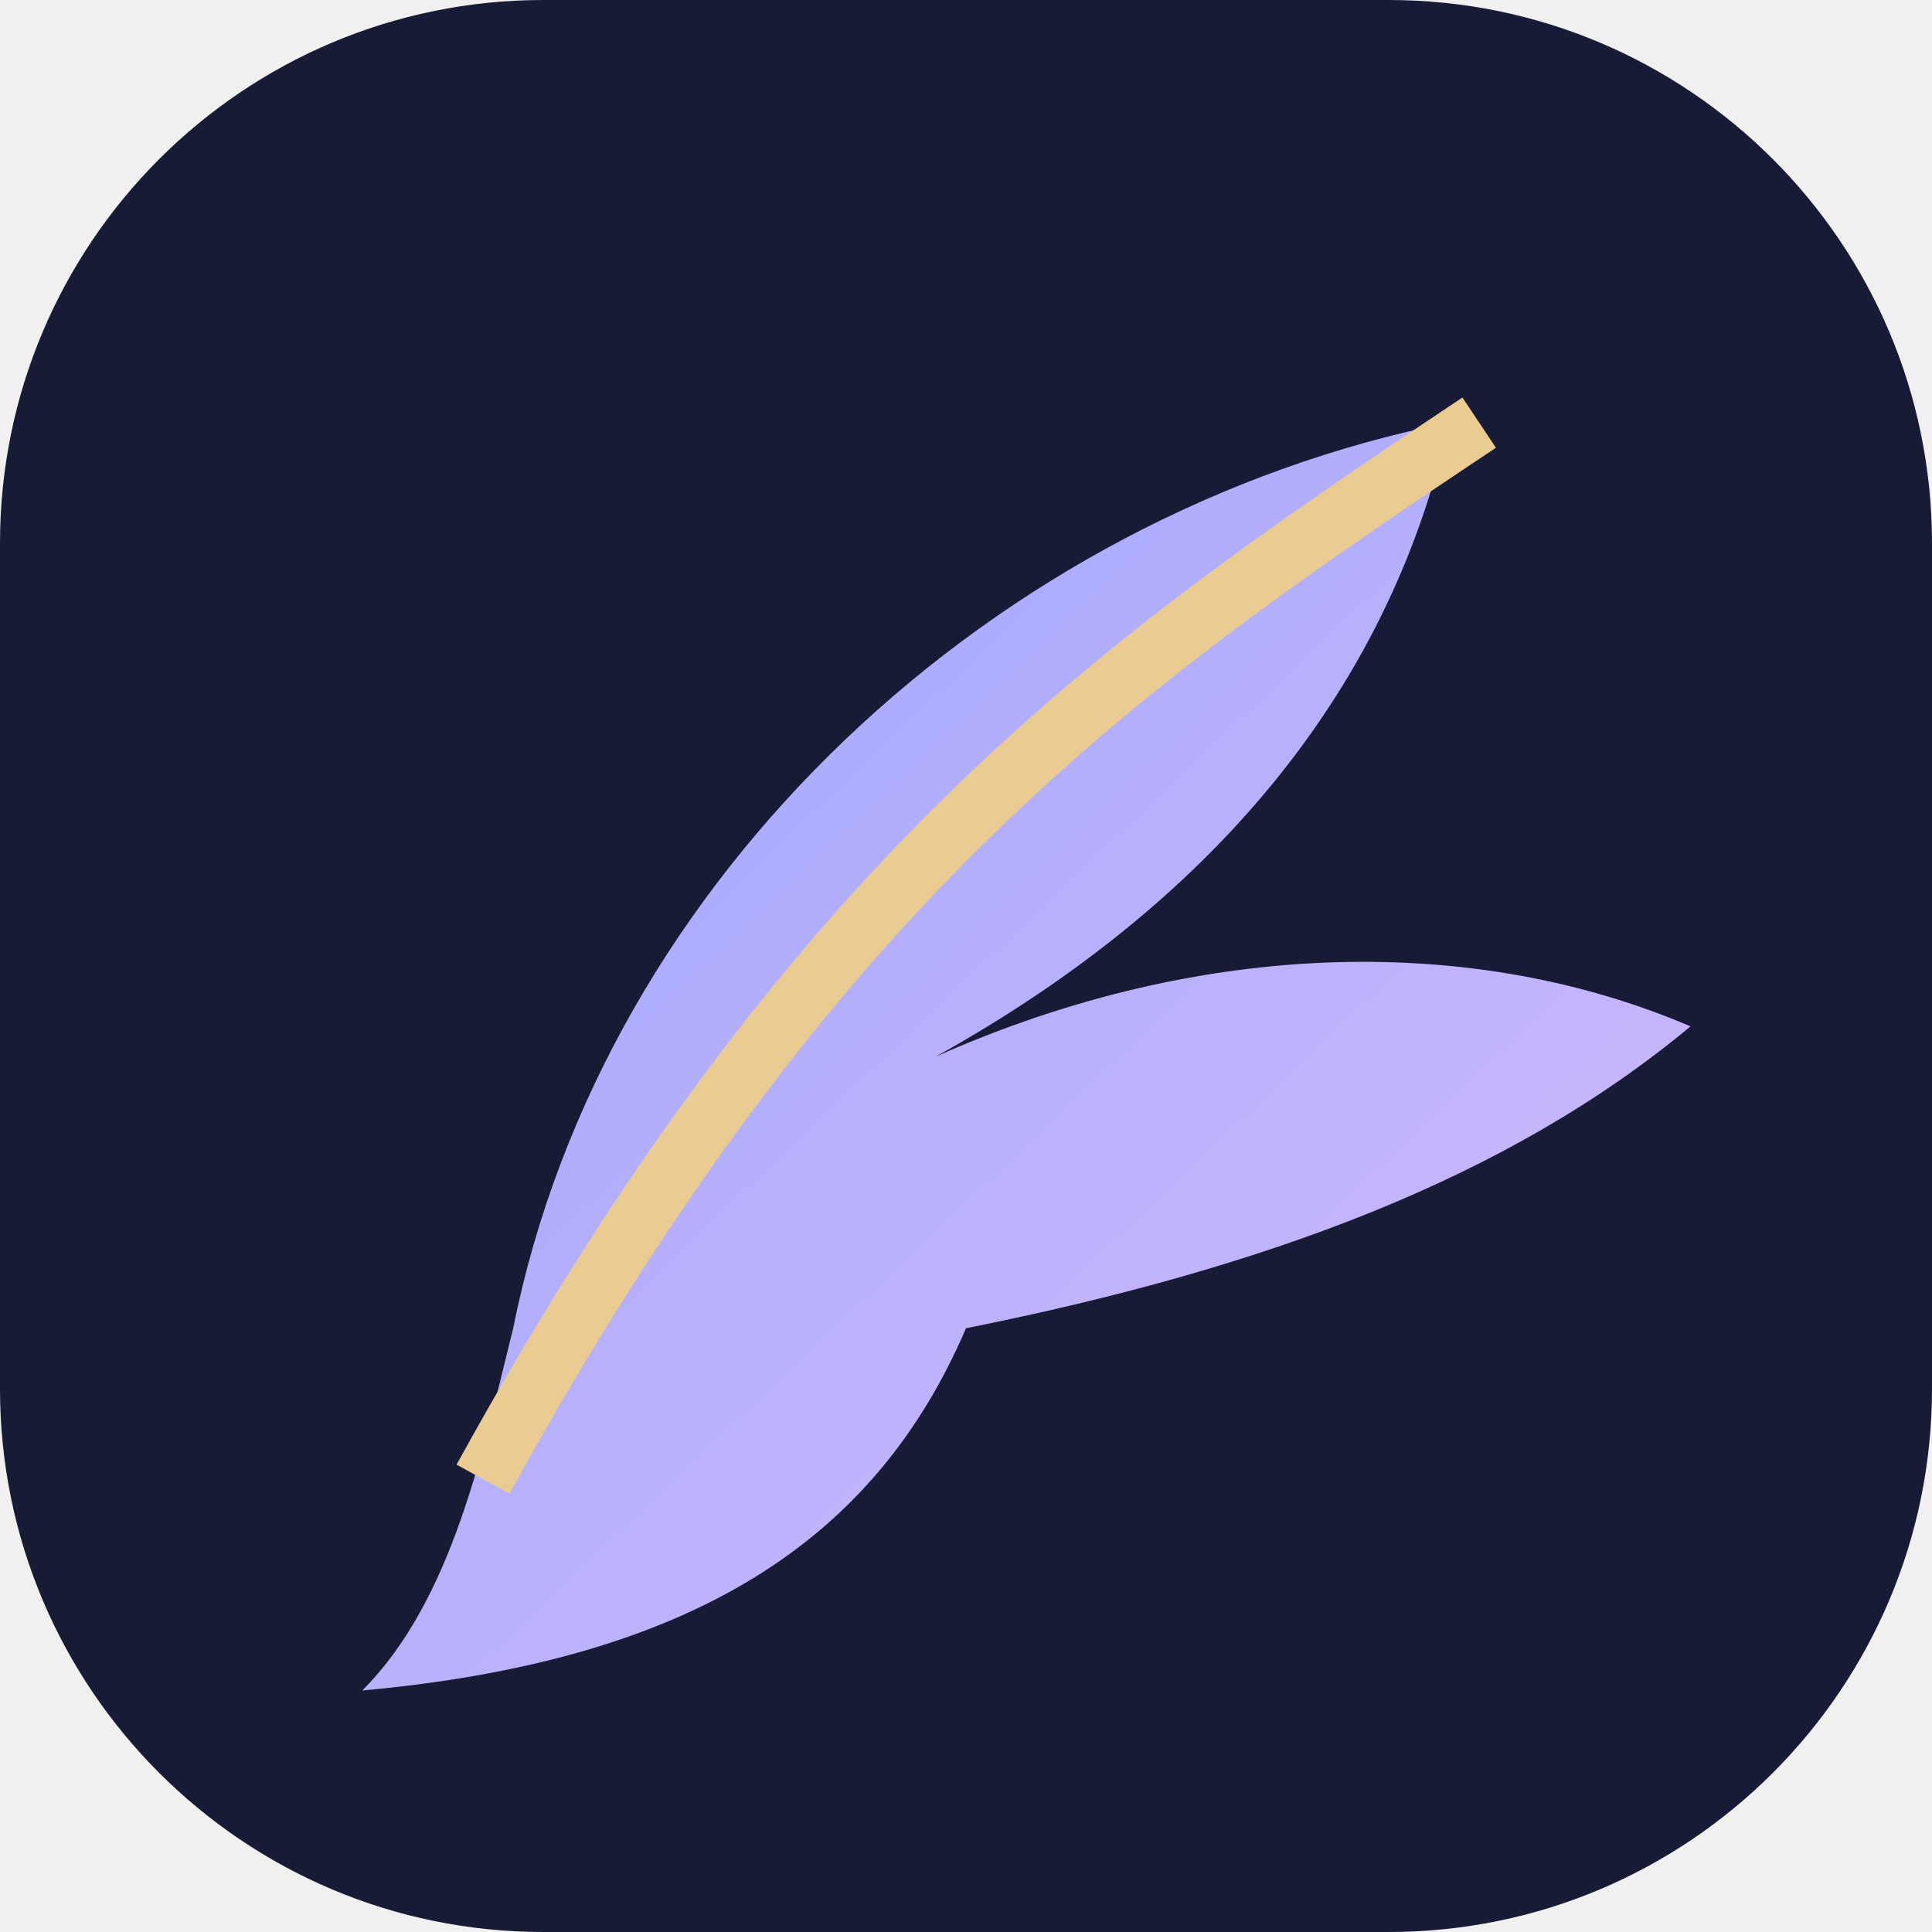
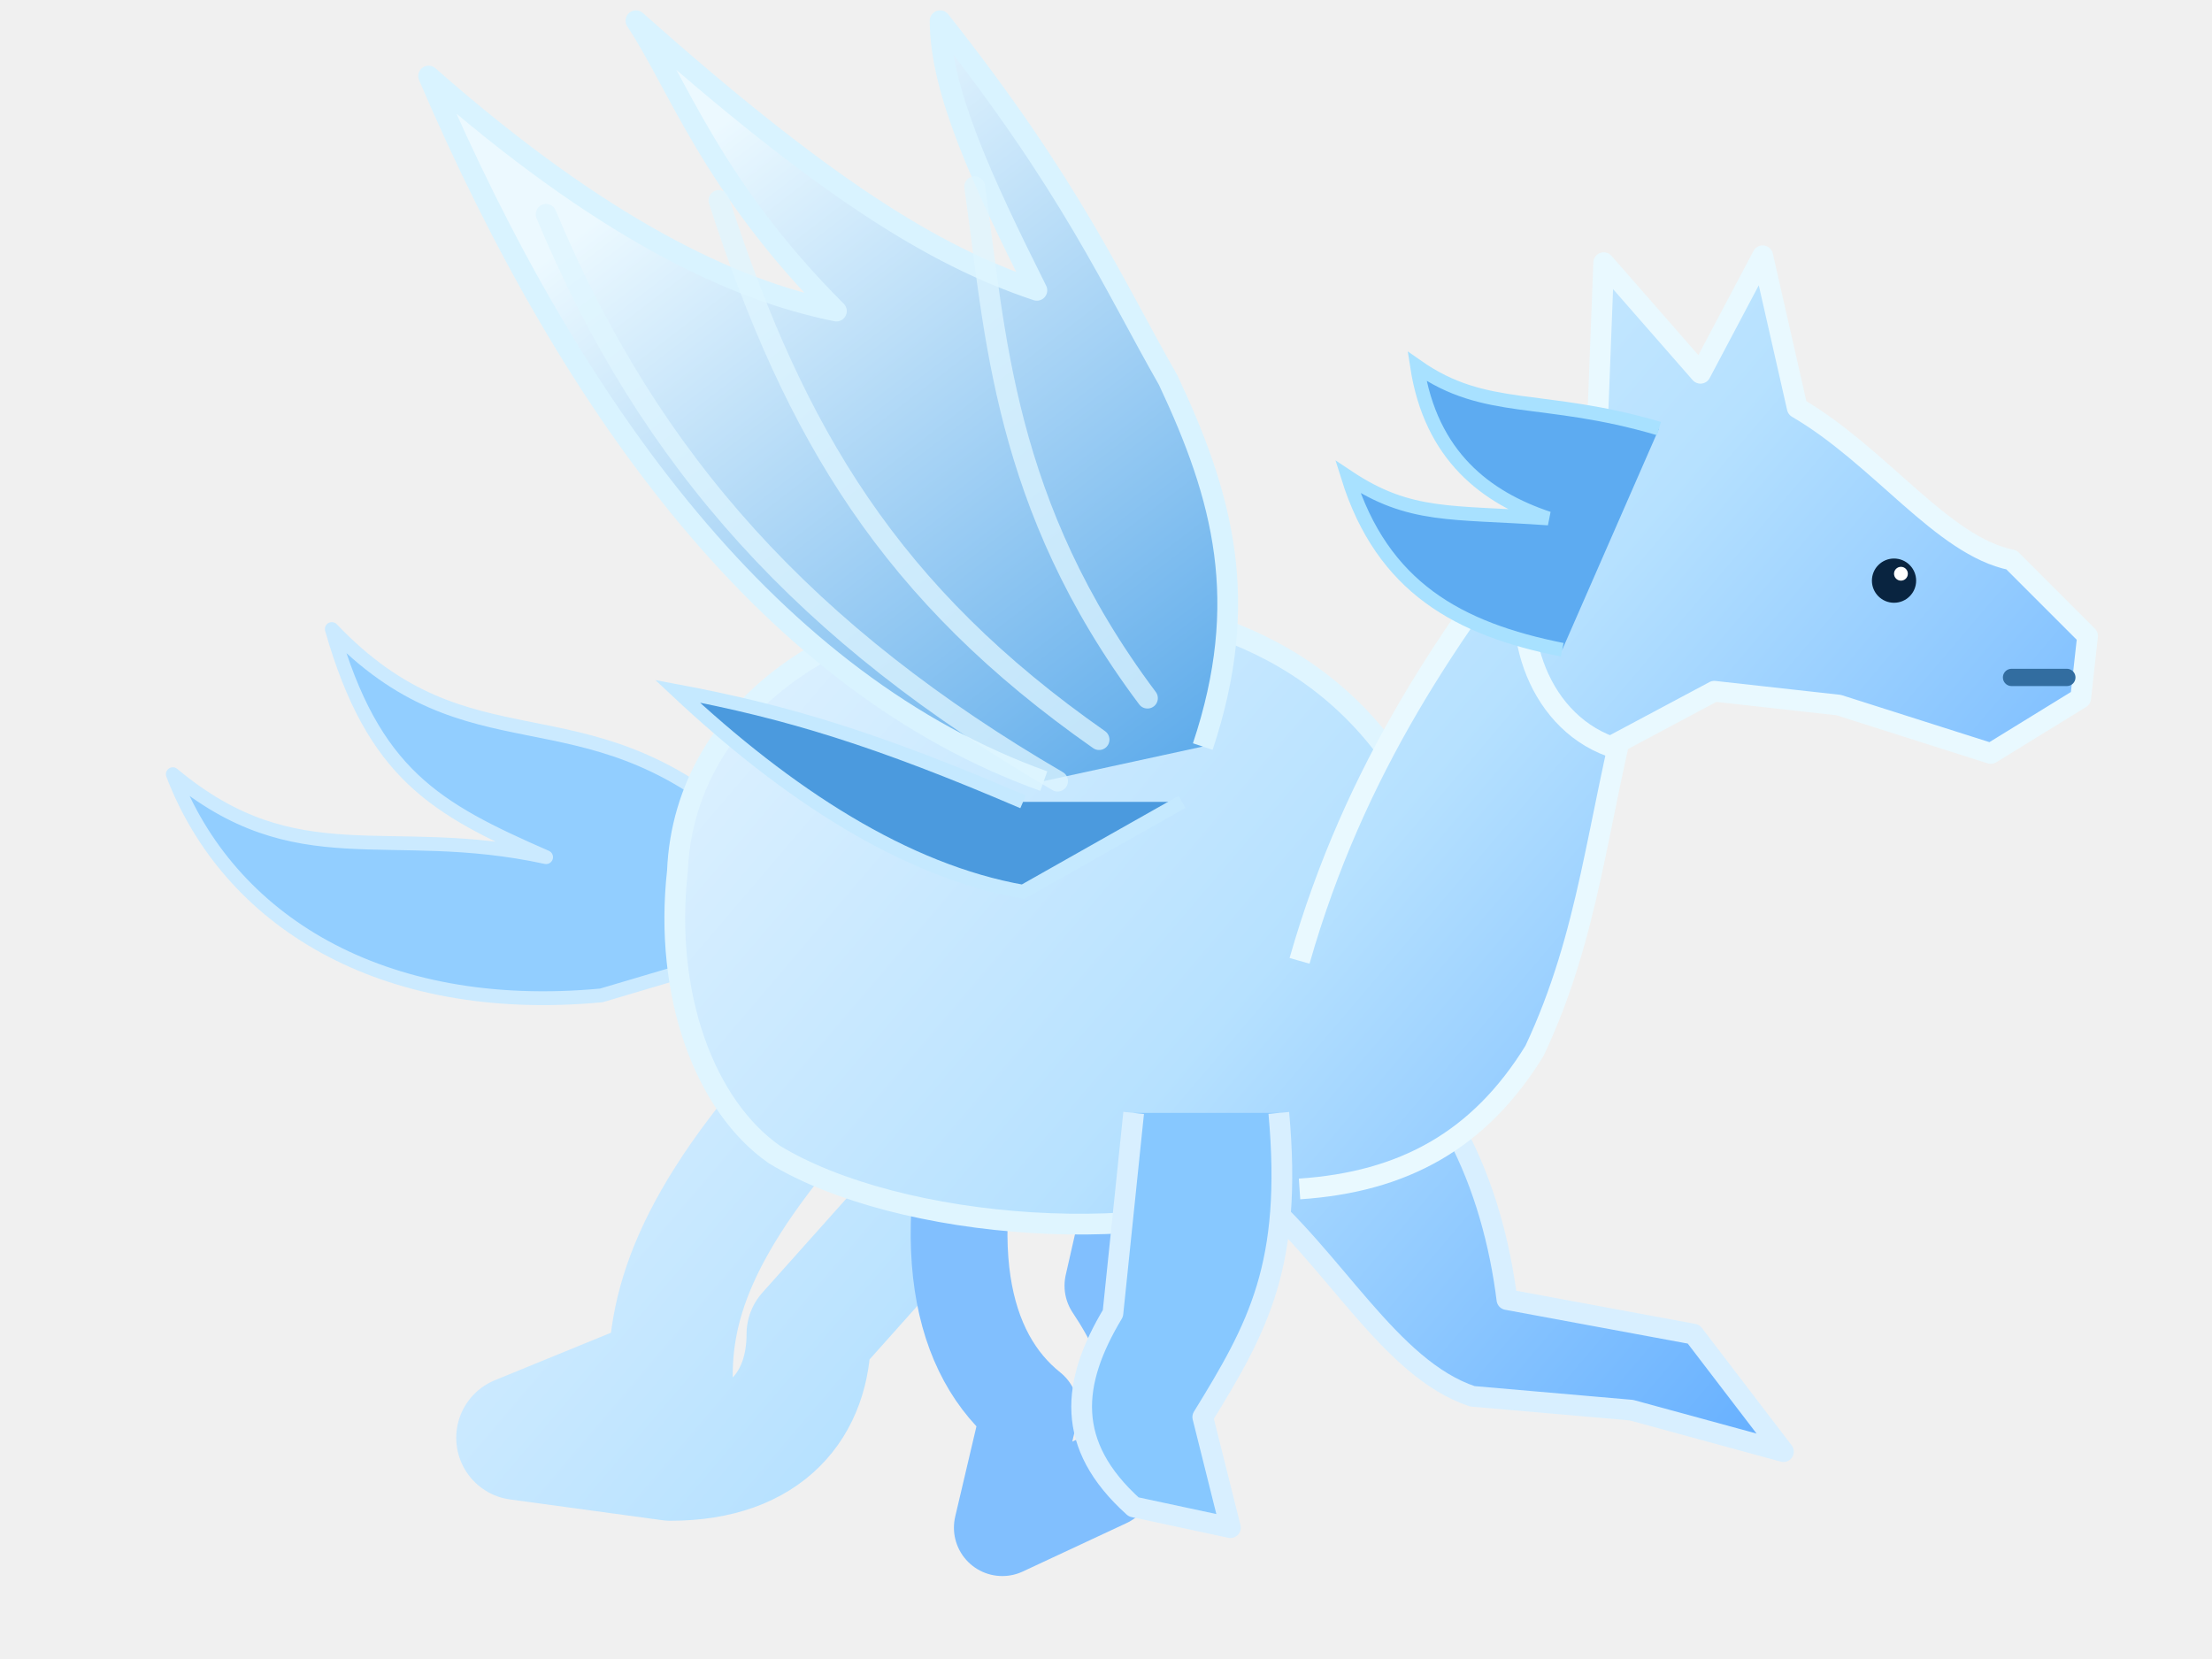
- <svg xmlns="http://www.w3.org/2000/svg" viewBox="0 0 64 64">
+ <svg xmlns="http://www.w3.org/2000/svg" viewBox="0 0 320 240" fill="none" role="img" aria-labelledby="t">
  <defs>
-     <linearGradient id="a" x1="0" y1="0" x2="1" y2="1">
-       <stop stop-color="#9ca7ff" />
-       <stop offset="1" stop-color="#d5bafa" />
+     <linearGradient id="coat" x1="80" y1="46" x2="263" y2="202" gradientUnits="userSpaceOnUse">
+       <stop stop-color="#F4FAFF" />
+       <stop offset=".58" stop-color="#B6E1FF" />
+       <stop offset="1" stop-color="#65AFFF" />
+     </linearGradient>
+     <linearGradient id="feather" x1="86" y1="32" x2="169" y2="140" gradientUnits="userSpaceOnUse">
+       <stop stop-color="#ECF9FF" />
+       <stop offset="1" stop-color="#449DE7" />
    </linearGradient>
  </defs>
-   <rect width="64" height="64" rx="18" fill="#171b35" />
-   <path d="M17 44c3-15 16-27 31-30-2 9-8 16-17 21 9-4 18-4 25-1-6 5-14 8-24 10-3 7-9 11-20 12 3-3 4-8 5-12Z" fill="url(#a)" />
-   <path d="M16 49C27 29 37 22 49 14" stroke="#eacb91" stroke-width="2" fill="none" />
+   <path d="M107 119C84 99 68 112 48 91c6 21 15 26 31 33-23-5-36 3-54-12 8 21 30 35 62 32l27-8" fill="#92CEFF" stroke="#CBEAFF" stroke-width="2" stroke-linejoin="round" />
+   <path d="M122 153c-20 21-25 34-25 46l-22 9 22 3c14 0 20-8 20-18l25-28" stroke="url(#coat)" stroke-width="18" stroke-linecap="round" stroke-linejoin="round" />
+   <path d="M143 153c-8 27-4 43 6 51l-4 17 15-7c11-8 7-19 1-28l5-22" stroke="#81BFFE" stroke-width="14" stroke-linecap="round" stroke-linejoin="round" />
+   <path d="M98 126c1-24 25-41 57-39 25 1 44 12 53 35 7 18-2 40-20 49-20 10-58 7-76-4-10-7-16-23-14-41Z" fill="url(#coat)" stroke="#DFF5FF" stroke-width="3" />
+   <path d="M193 146c16 8 23 26 25 42l27 5 13 17-22-6-23-2c-12-4-20-20-32-30" fill="url(#coat)" stroke="#D8EFFF" stroke-width="3" stroke-linejoin="round" />
+   <path d="M185 161c2 22-3 31-11 44l4 16-14-3c-10-9-9-18-3-28l3-29" fill="#87C8FF" stroke="#D8EFFF" stroke-width="3" stroke-linejoin="round" />
+   <path d="M188 139c8-28 22-48 37-67 4-8 12-16 22-19l14 18c-15 6-19 13-25 29-5 19-6 35-14 52-8 13-19 19-34 20" fill="url(#coat)" stroke="#E9F9FF" stroke-width="3" stroke-linejoin="round" />
+   <path d="M231 64 232 38 246 54 255 37l5 22c12 7 21 20 31 22l11 11-1 9-13 8-22-7-18-2-15 8c-11-4-15-18-11-28Z" fill="url(#coat)" stroke="#E9F9FF" stroke-width="3" stroke-linejoin="round" />
+   <path d="M240 62c-17-5-25-2-35-9 2 13 10 19 19 22-14-1-20 0-29-6 5 16 16 22 31 25" fill="#5DABF1" stroke="#A8E1FF" stroke-width="2" />
+   <circle cx="274" cy="84" r="3.2" fill="#092440" />
+   <circle cx="275" cy="83" r="1" fill="#fff" />
+   <path d="M291 98 299 98" stroke="#326DA0" stroke-width="2.5" stroke-linecap="round" />
+   <path d="M151 113C112 99 83 60 62 11c25 22 44 31 59 34C103 27 98 12 92 3c27 24 43 34 58 39-8-16-14-29-14-39 19 24 25 38 33 52 8 17 12 32 5 53" fill="url(#feather)" stroke="#D9F3FF" stroke-width="3" stroke-linejoin="round" />
+   <path d="M153 113C117 92 94 67 79 31M159 107C129 86 115 63 104 29M166 101C145 73 144 48 141 27" stroke="#DFF5FF" stroke-opacity=".75" stroke-width="3" stroke-linecap="round" />
+   <path d="M148 116c-21-9-34-13-50-16 16 15 33 26 50 29l23-13" fill="#4B9ADE" stroke="#C5E9FF" stroke-width="2" />
</svg>
